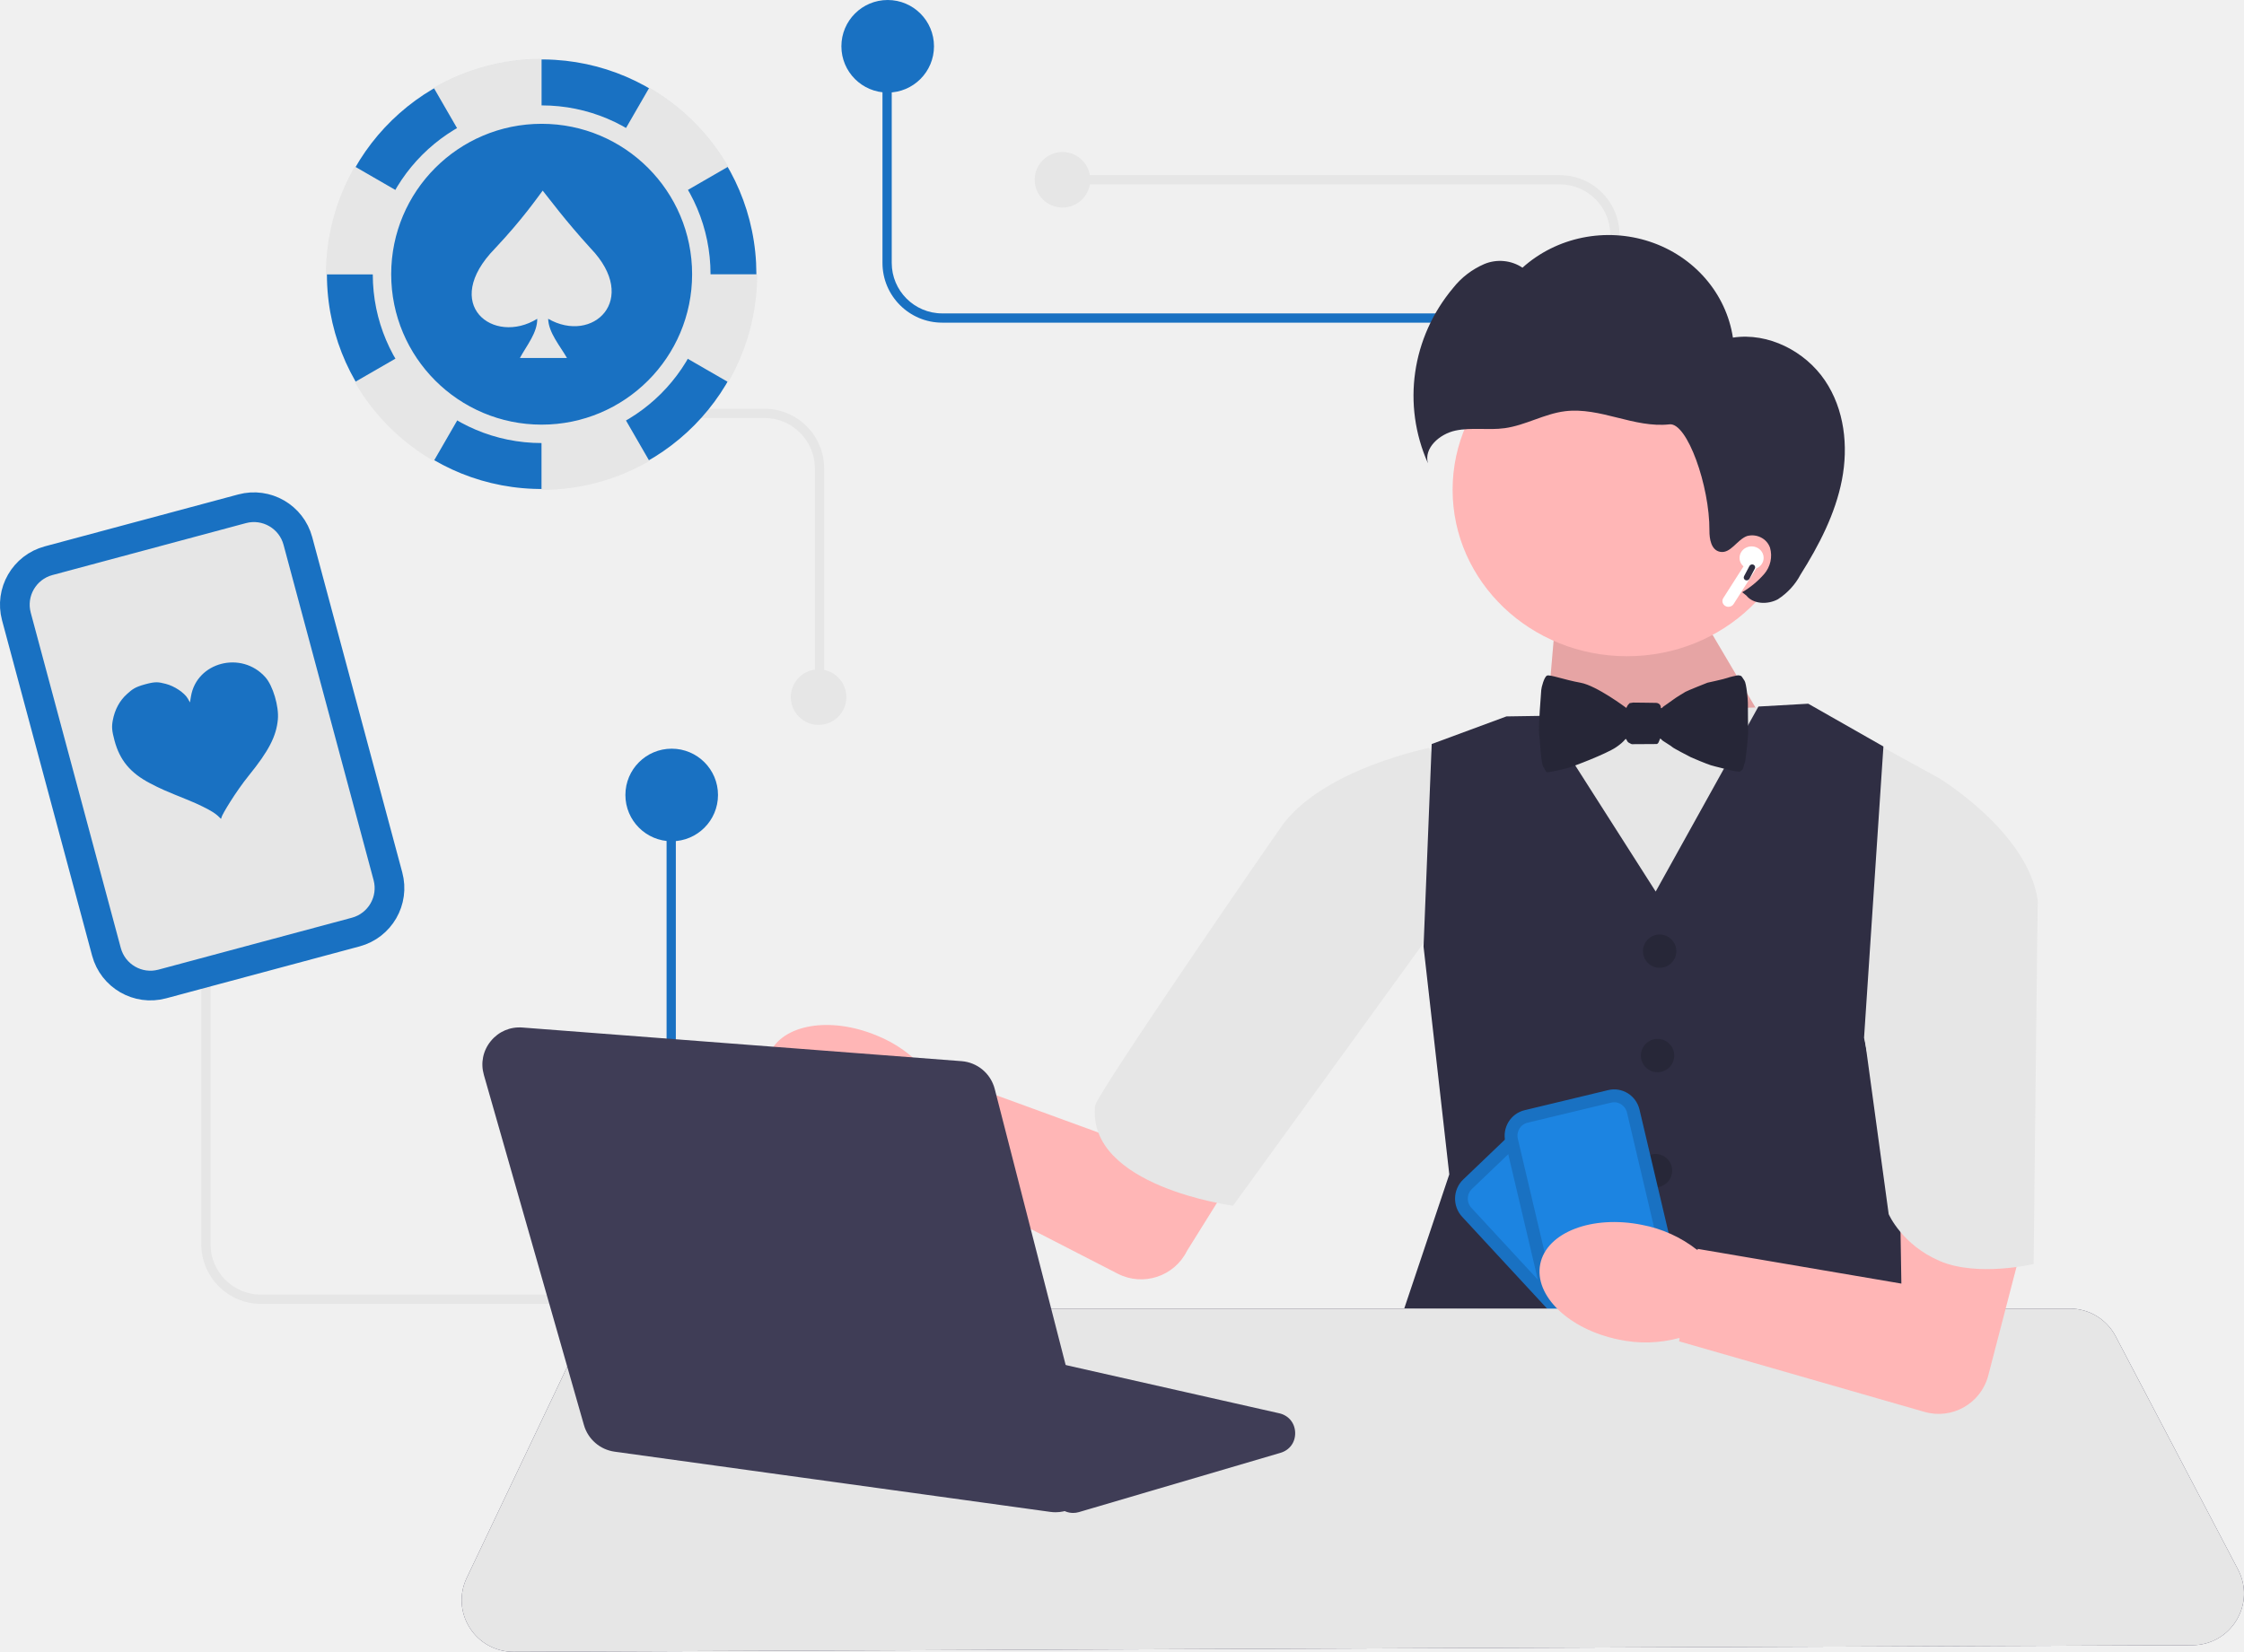
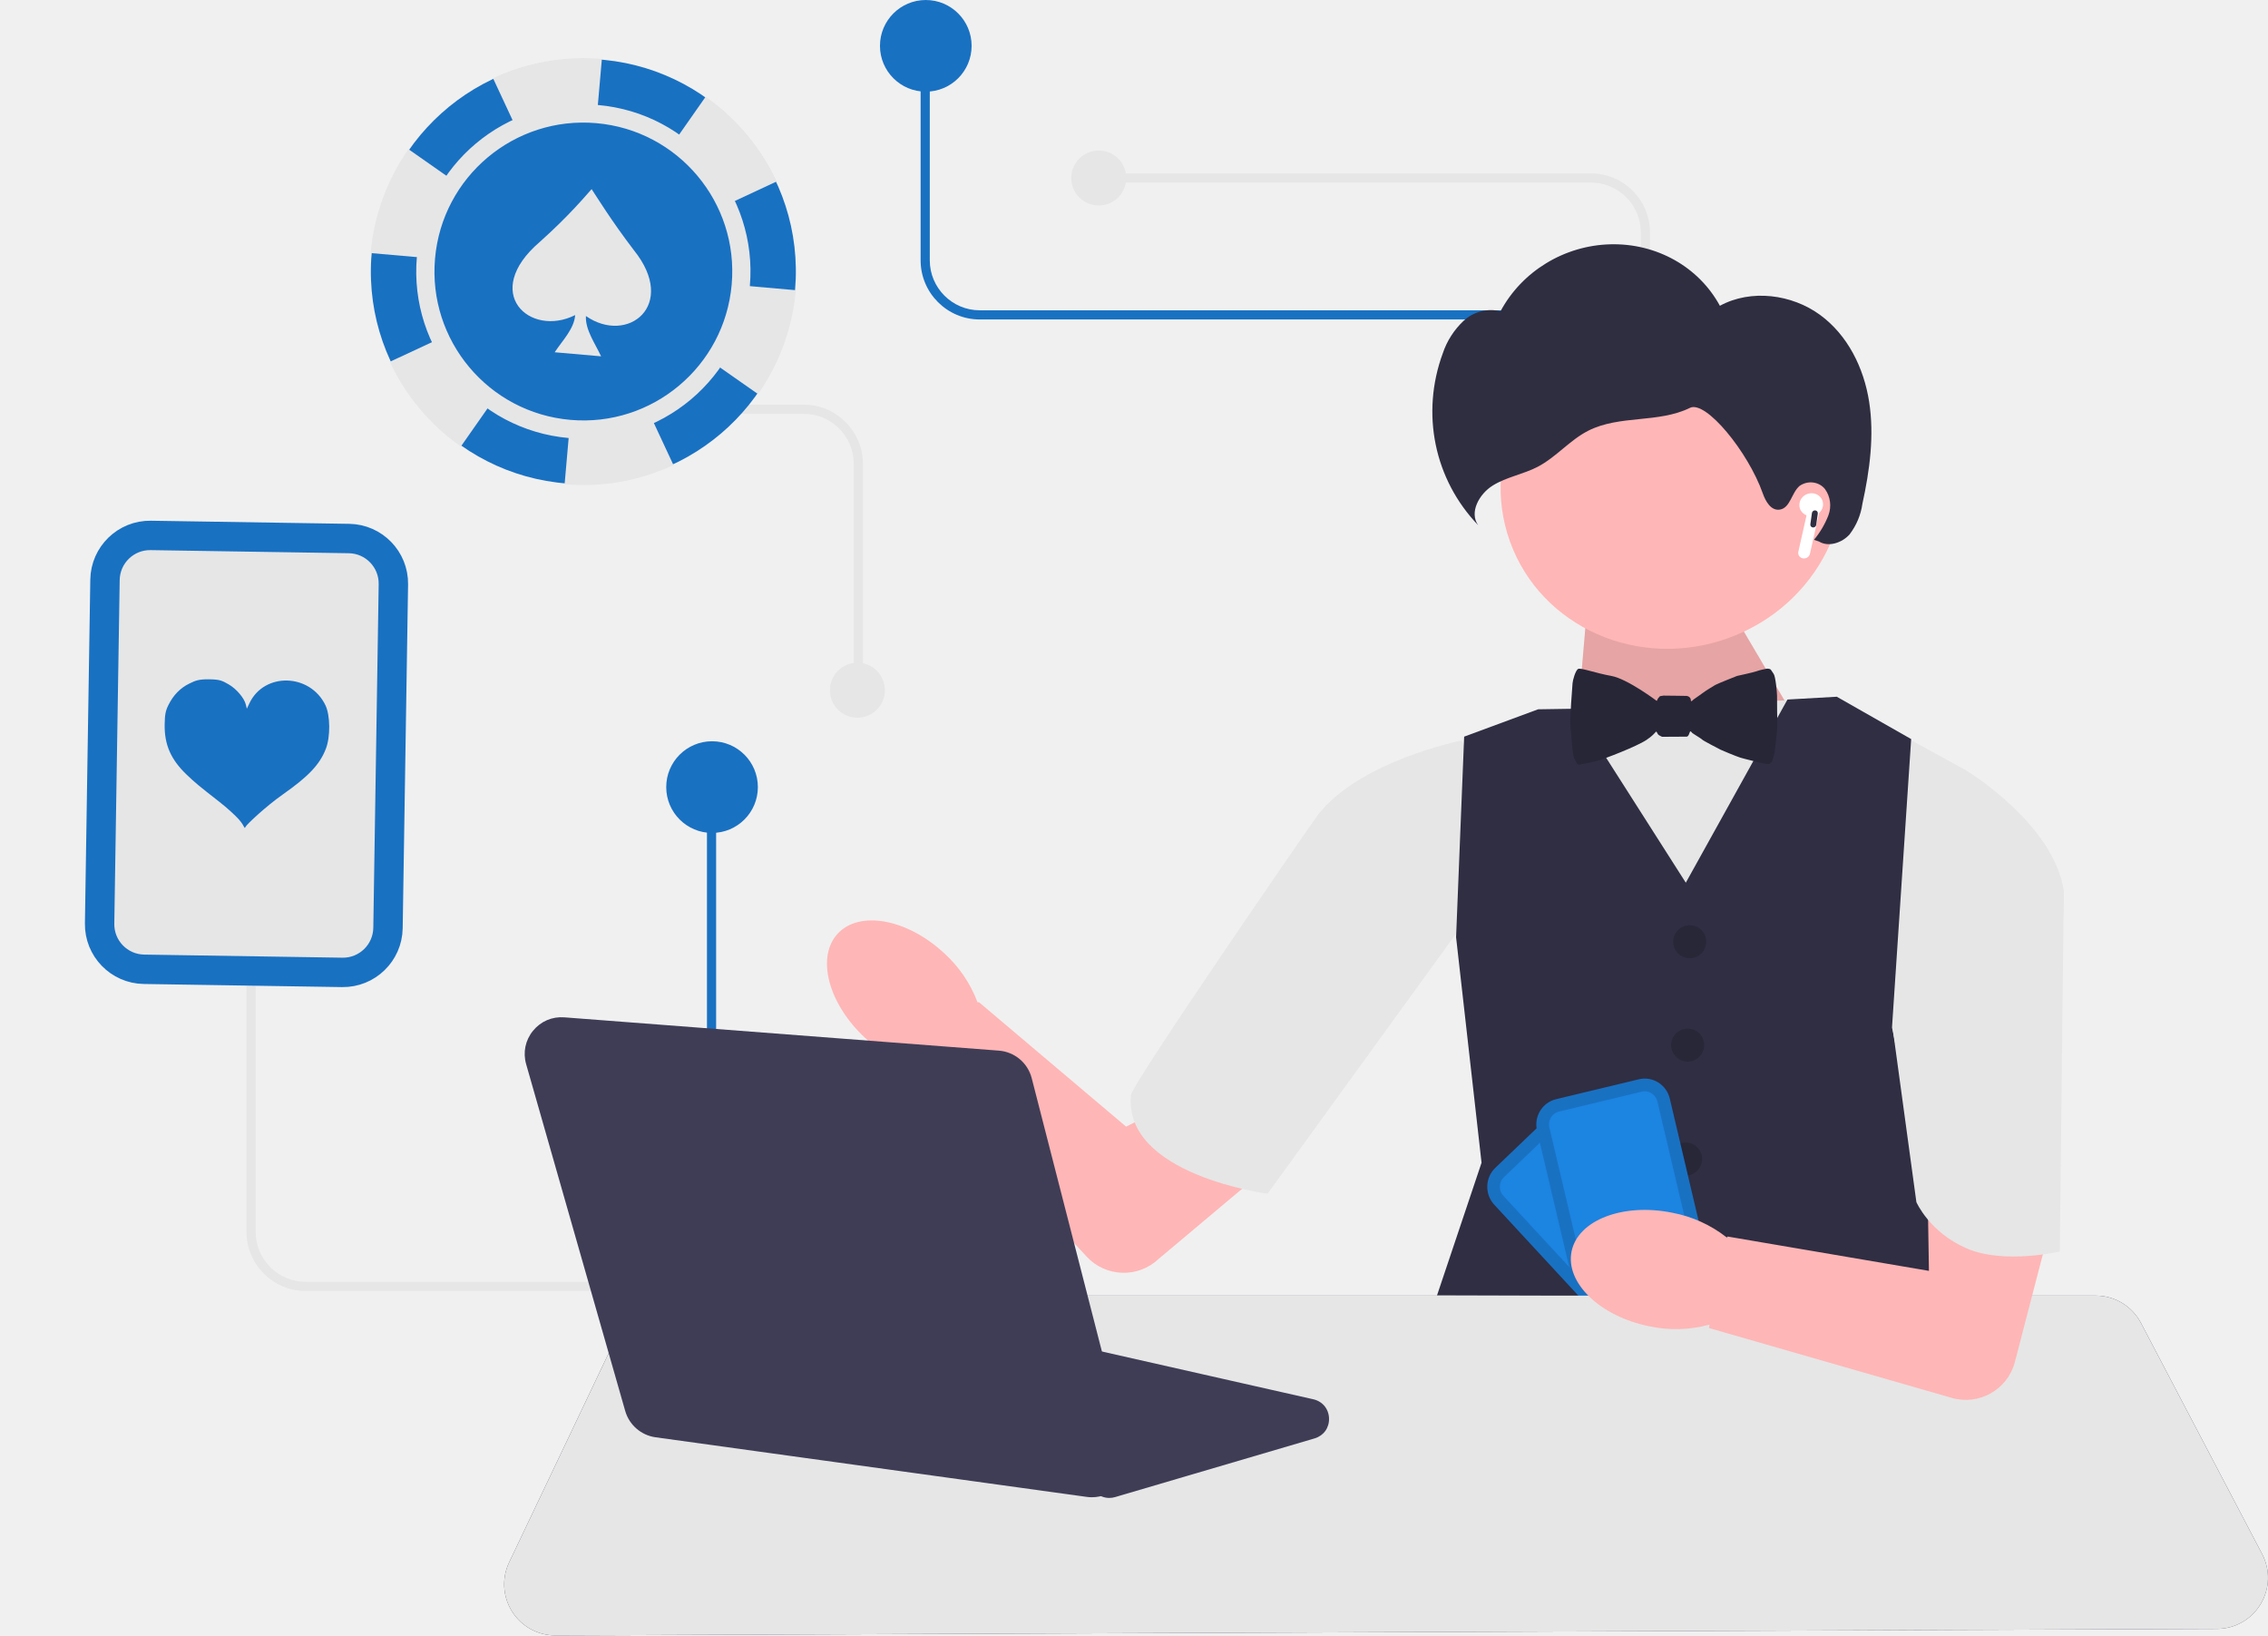
- <svg xmlns="http://www.w3.org/2000/svg" viewBox="0 0 1077.045 793.039" version="1.1" id="svg15" xml:space="preserve" width="1077.045" height="793.039">
-   <defs id="defs15" />
-   <g id="g27" transform="matrix(0.690028,0,0,0.690028,348.4277,176.2306)">
-     <g id="g26" transform="matrix(-3.220498,0,0,3.220498,6551.484,-1093.205)">
-       <path d="m 1987.594,329.858 h -123.22 v -2 h 123.22 c 6.013,0 10.905,-4.893 10.905,-10.906 V 270.149 h 2 v 46.803 c 0,7.116 -5.789,12.906 -12.905,12.906 z" fill="#6c63ff" id="path19-8" style="fill:#1971c2;fill-opacity:1" />
-       <path d="m 1854.213,297.984 h 104.658 l -0.113,2 h -104.545 c -6.013,0 -10.905,4.893 -10.905,10.906 v 46.803 h -2 v -46.803 c 0,-7.116 5.789,-12.906 12.905,-12.906 z" fill="#6c63ff" id="path19-8-7" style="fill:#e6e6e6;fill-opacity:1" />
-       <path d="m 2134.723,541.853 h -66.156 l 0.113,-2 h 66.044 c 6.013,0 10.905,-4.893 10.905,-10.906 v -60.644 h 2 v 60.644 c 0,7.116 -5.789,12.906 -12.905,12.906 z" fill="#6c63ff" id="path19-8-7-0" style="fill:#e6e6e6;fill-opacity:1;stroke-width:1.675;stroke-dasharray:none" />
-       <rect x="433.244" y="-2047.13" width="157.436" height="2" fill="#6c63ff" id="rect19" style="fill:#1971c2;fill-opacity:1" transform="rotate(90)" />
-       <circle cx="1999.373" cy="270.149" r="10" fill="#6c63ff" id="circle38" style="fill:#1971c2;fill-opacity:1" />
-       <circle cx="2046.023" cy="431.899" r="10" fill="#6c63ff" id="circle39" style="fill:#1971c2;fill-opacity:1" />
-       <circle cx="1961.623" cy="298.989" r="6" fill="#e6e6e6" id="circle46" />
-       <g id="g45" transform="translate(-60.97461,-24.74994)">
-         <circle cx="435.509" cy="-2075.274" r="6" fill="#e6e6e6" id="circle44" transform="rotate(90)" />
-         <path d="m 2074.069,386.11 v 49.53 l 2,-0.113 v -49.418 c 0,-6.013 4.893,-10.905 10.906,-10.905 h 46.803 v -2 h -46.803 c -7.116,0 -12.906,5.789 -12.906,12.905 z" fill="#6c63ff" id="path44" style="fill:#e6e6e6;fill-opacity:1" />
+ <svg xmlns="http://www.w3.org/2000/svg" id="hero-main" viewBox="0 0 1100 793.039" shape-rendering="geometricPrecision" text-rendering="geometricPrecision" style="background-color:#121315">
+   <g id="hero-main-u-g27" transform="matrix(.690028 0 0 0.690028 371.383 176.231)">
+     <g id="hero-main-u-g26" transform="matrix(-3.2205 0 0 3.2205 6551.48-1093.2)">
+       <path id="hero-main-u-path19-8" d="M1987.594,329.858h-123.22v-2h123.22c6.013,0,10.905-4.893,10.905-10.906v-46.803h2v46.803c0,7.116-5.789,12.906-12.905,12.906Z" fill="#1971c2" />
+       <path id="hero-main-u-path19-8-7" d="M1854.213,297.984h104.658l-.113,2h-104.545c-6.013,0-10.905,4.893-10.905,10.906v46.803h-2v-46.803c0-7.116,5.789-12.906,12.905-12.906Z" fill="#e6e6e6" />
+       <path id="hero-main-u-path19-8-7-0" d="M2134.723,541.853h-66.156l.113-2h66.044c6.013,0,10.905-4.893,10.905-10.906v-60.644h2v60.644c0,7.116-5.789,12.906-12.905,12.906Z" fill="#e6e6e6" stroke-width="1.675" />
+       <rect id="hero-main-u-rect19" width="157.436" height="2" rx="0" ry="0" transform="matrix(0 1-1 0 2047.13 433.244)" fill="#1971c2" />
+       <circle id="hero-main-u-circle38" r="10" transform="translate(1999.37 270.149)" fill="#1971c2" />
+       <circle id="hero-main-u-circle39" r="10" transform="translate(2046.02 431.899)" fill="#1971c2" />
+       <circle id="hero-main-u-circle46" r="6" transform="translate(1961.62 298.989)" fill="#e6e6e6" />
+       <g id="hero-main-u-g45" transform="translate(-60.9746-24.7499)">
+         <circle id="hero-main-u-circle44" r="6" transform="matrix(0 1-1 0 2075.27 435.509)" fill="#e6e6e6" />
+         <path id="hero-main-u-path44" d="M2074.069,386.11v49.53l2-.113v-49.418c0-6.013,4.893-10.905,10.906-10.905h46.803v-2h-46.803c-7.116,0-12.906,5.789-12.906,12.905Z" fill="#e6e6e6" />
      </g>
    </g>
  </g>
-   <g id="g20" transform="matrix(0.8801604,0,0,1,289.0377,111.5334)">
-     <polygon points="510.787,278.133 519.291,191.274 597.787,181.755 644.299,251.133 " fill="#ffb6b6" id="polygon1" style="display:inline" />
-     <polygon points="597.787,181.755 644.299,251.133 510.787,278.133 519.291,191.274 " opacity="0.1" id="polygon2" style="display:inline" />
+   <g id="hero-main-u-g20" transform="matrix(.88016 0 0 1 311.993 111.5329)">
+     <polygon id="hero-main-u-polygon1" points="510.787,278.133 519.291,191.274 597.787,181.755 644.299,251.133" fill="#ffb6b6" />
+     <polygon id="hero-main-u-polygon2" points="597.787,181.755 644.299,251.133 510.787,278.133 519.291,191.274" opacity="0.1" />
  </g>
-   <path style="fill:#e6e6e6;fill-opacity:1;stroke:none;stroke-width:2.5" d="m 930.356,373.416 -37.118,-20.391 -35.623,-13.952 -23.602,0.897 -94.791,3.905 c 0,0 -54.897,18.345 -54.584,18.595 0.312,0.25 -0.261,99.891 -0.261,99.891 l 15.203,100.409 -19.092,65.761 200.111,2.475 V 498.424 l 47.73,-65.761 z" id="path20" />
-   <g id="g1" transform="matrix(0.7492049,0,0,0.7492049,97.86727,-73.36449)">
-     <path style="fill:#1971c2;fill-opacity:1;stroke-width:2.495" id="path1" d="M 353.944,273.65 A 137.57,137.636 0 0 1 218.2,411.274 137.57,137.636 0 0 1 78.854,277.303 137.57,137.636 0 0 1 210.899,136.124 137.57,137.636 0 0 1 353.75,266.347" />
-     <g id="g30" transform="matrix(1.002566,0,0,1.002566,-0.5549604,-0.7023122)">
-       <path style="fill:#e6e6e6;fill-opacity:1;stroke-width:2.5" id="path24" d="m 266.708,-324.213 a 137.886,137.886 0 0 1 -18.473,68.943 l -119.413,-68.943 z" transform="rotate(120)" />
-       <path style="fill:#e6e6e6;fill-opacity:1;stroke-width:2.5" id="path25" d="M 483.008,-50.481 A 137.886,137.886 0 0 1 464.535,18.461 L 345.122,-50.481 Z" transform="rotate(60)" />
-       <path style="fill:#e6e6e6;fill-opacity:1;stroke-width:2.5" id="path26" d="m 354.1,273.705 a 137.886,137.886 0 0 1 -18.473,68.943 L 216.214,273.705 Z" />
-       <path style="fill:#e6e6e6;fill-opacity:1;stroke-width:2.5" id="path27" d="M 8.892,324.161 A 137.886,137.886 0 0 1 -9.582,393.104 L -128.994,324.161 Z" transform="rotate(-60)" />
-       <path style="fill:#e6e6e6;fill-opacity:1;stroke-width:2.5" id="path28" d="m -207.408,50.43 a 137.886,137.886 0 0 1 -18.473,68.943 L -345.294,50.43 Z" transform="rotate(-120)" />
-       <path style="fill:#e6e6e6;fill-opacity:1;stroke-width:2.5" id="path29" d="m -78.5,-273.757 a 137.886,137.886 0 0 1 -18.473,68.943 l -119.413,-68.943 z" transform="scale(-1)" />
+   <path id="hero-main-u-path20" d="M930.356,373.416l-37.118-20.391-35.623-13.952-23.602.897-94.791,3.905c0,0-54.897,18.345-54.584,18.595s-.261,99.891-.261,99.891l15.203,100.409-19.092,65.761l200.111,2.475v-132.583l47.73-65.761l2.028-59.247Z" transform="translate(22.95496-.00005)" fill="#e6e6e6" stroke-width="2.5" />
+   <g id="hero-main-u-poker-chip" transform="matrix(.746354 0.065298-.065298 0.746354 139.313-86.70806)">
+     <path id="hero-main-u-path1" d="M353.944,273.65c0,75.302-60.485,136.624-135.744,137.624s-137.349-58.696-139.347-133.971s56.839-138.182,132.045-141.179s138.858,55.028,142.852,130.224" fill="#1971c2" stroke-width="2.495" />
+     <g id="hero-main-u-g30" transform="matrix(1.00257 0 0 1.00257-.55496-.702312)">
+       <path id="hero-main-u-path24" d="M266.708,-324.213c0,24.204-6.371,47.982-18.473,68.943l-119.413-68.943h137.886Z" transform="matrix(-.5 0.866025-.866025-.5-.000001 0)" fill="#e6e6e6" stroke-width="2.5" />
+       <path id="hero-main-u-path242" d="M483.008,-50.481c0,24.204-6.371,47.982-18.473,68.943L345.122,-50.481h137.886Z" transform="matrix(.5 0.866025-.866025 0.5 0 0)" fill="#e6e6e6" stroke-width="2.5" />
+       <path id="hero-main-u-path243" d="M354.1,273.705c0,24.204-6.371,47.982-18.473,68.943L216.214,273.705h137.886Z" fill="#e6e6e6" stroke-width="2.5" />
+       <path id="hero-main-u-path244" d="M8.892,324.161c0,24.204-6.371,47.982-18.473,68.943L-128.994,324.161h137.886Z" transform="matrix(.5-.866025 0.866025 0.5-.000001 0.000001)" fill="#e6e6e6" stroke-width="2.5" />
+       <path id="hero-main-u-path245" d="M-207.408,50.43c0,24.204-6.371,47.982-18.473,68.943L-345.294,50.43h137.886Z" transform="matrix(-.5-.866025 0.866025-.5 0 0)" fill="#e6e6e6" stroke-width="2.5" />
+       <path id="hero-main-u-path246" d="M-78.5,-273.757c-0,24.204-6.371,47.982-18.473,68.943l-119.413-68.943h137.886Z" transform="matrix(-1 0 0-1 0 0)" fill="#e6e6e6" stroke-width="2.5" />
    </g>
-     <path style="fill:#1971c2;fill-opacity:1;stroke-width:1.125" id="path30" transform="matrix(2.222234,0,0,2.222234,4950.673,-469.3306)" d="m -2083.171,334.34 a 47.252,47.252 0 0 1 -46.625,47.248 47.252,47.252 0 0 1 -47.863,-45.994 47.252,47.252 0 0 1 45.355,-48.469 47.252,47.252 0 0 1 49.066,44.707" />
-     <g id="g42" transform="matrix(0.5964183,-0.3443423,0.3443423,0.5964183,-6.96261,184.9541)" style="display:none">
-       <path style="fill:#e6e6e6;fill-opacity:1;stroke-width:2.5" id="path31" d="m 266.708,-324.213 a 137.886,137.886 0 0 1 -18.473,68.943 l -119.413,-68.943 z" transform="rotate(120)" />
-       <path style="fill:#e6e6e6;fill-opacity:1;stroke-width:2.5" id="path38" d="m 483.008,-50.481 a 137.886,137.886 0 0 1 -18.473,68.943 l -119.413,-68.943 z" transform="rotate(60)" />
-       <path style="fill:#e6e6e6;fill-opacity:1;stroke-width:2.5" id="path39" d="m 354.1,273.705 a 137.886,137.886 0 0 1 -18.473,68.943 L 216.214,273.705 Z" />
-       <path style="fill:#e6e6e6;fill-opacity:1;stroke-width:2.5" id="path40" d="M 8.892,324.161 A 137.886,137.886 0 0 1 -9.582,393.104 L -128.994,324.161 Z" transform="rotate(-60)" />
-       <path style="fill:#e6e6e6;fill-opacity:1;stroke-width:2.5" id="path41" d="m -207.408,50.43 a 137.886,137.886 0 0 1 -18.473,68.943 L -345.294,50.43 Z" transform="rotate(-120)" />
-       <path style="fill:#e6e6e6;fill-opacity:1;stroke-width:2.5" id="path42" d="m -78.5,-273.757 a 137.886,137.886 0 0 1 -18.473,68.943 l -119.413,-68.943 z" transform="scale(-1)" />
+     <path id="hero-main-u-path30" d="M-2083.171,334.34c0,25.852-20.775,46.905-46.625,47.248s-47.176-20.151-47.863-45.994s19.523-47.44,45.355-48.469s47.695,18.892,49.066,44.707" transform="matrix(2.22223 0 0 2.22223 4950.67-469.331)" fill="#1971c2" stroke-width="1.125" />
+     <circle id="hero-main-u-path302" r="102.29" transform="translate(216.375 273.651)" fill="#1971c2" fill-opacity="0" stroke="#e6e6e6" stroke-width="11.8" />
+     <path id="hero-main-u-path1-4" d="M186.575,257.051c-35.333,36.098-.968,62.389,26.968,45.154.152,8.891-6.819,17.191-11.107,25.128h30.163c-4.416-7.714-11.79-16.211-12.059-25.128c28.522,16.385,58.854-12.188,27.207-45.154-16.502-18.105-26.818-32.192-30.705-36.981-3.546,4.669-12.993,18.398-30.467,36.981h.001Z" fill="#e6e6e6" fill-rule="evenodd" stroke-width="0.33" />
+   </g>
+   <path id="hero-main-u-path4" d="M225.453,781.519c-4.597-7.247-5.14-16.201-1.452-23.951l54.807-115.156c4.09-8.594,12.884-14.147,22.402-14.147h692.254c9.253,0,17.672,5.09,21.969,13.285l58.746,111.982c4.061,7.741,3.793,16.832-.715,24.321-4.508,7.488-12.417,11.979-21.157,12.014l-805.807,3.172h-.101c-8.542,0-16.368-4.301-20.946-11.52Zm75.756-150.65c-8.519,0-16.389,4.971-20.05,12.662L226.353,758.687c-3.301,6.936-2.816,14.95,1.299,21.437c4.098,6.461,11.101,10.31,18.748,10.31h.09l805.807-3.172c7.823-.03,14.902-4.051,18.936-10.753c4.035-6.702,4.274-14.84.64-21.767l-58.745-111.984c-3.847-7.333-11.382-11.889-19.664-11.889h-692.254Z" transform="translate(22.95496-.00005)" fill="#3f3d56" />
+   <path id="hero-main-u-left" d="M420.818,497.166c9.045,3.622,17.092,9.358,23.466,16.728l.406.175.169-.405l87.947,32.122l23.499-25.139l44.817,25.139-31.379,54.726c-6.092,12.336-21.117,17.278-33.342,10.966l-108.966-56.025.569-1.365-.382-.188c-9.724.668-19.466-1.003-28.412-4.872-22.508-9.371-35.918-28.581-29.952-42.904c5.966-14.324,29.046-18.335,51.561-8.958Z" transform="matrix(.938773 0.344537-.344537 0.938773 234.0279-149.6191)" fill="#ffb6b6" />
+   <path id="hero-main-u-right-shirt" d="M851.362,395.416l79-22c0,0,42.654,25.593,47.654,58.593.297,1.962-1.451,43.381-3.491,84.904s-4.616,83.073-5.245,85.526c-47.836,186.515-117.962-44.822-117.962-44.822l.044-162.201Z" transform="translate(22.95496-.00005)" fill="#e6e6e6" />
+   <path id="hero-main-u-left-shirt" d="M713.01,411.667l-27.102-52.585c0,0-49.425,9.783-69.784,36.23-2.545,3.306-89.963,130.089-90.527,135.622-3.942,38.731,66.223,47.93,66.223,47.93L713.01,411.667Z" transform="translate(22.95496-.00005)" fill="#e6e6e6" />
+   <path id="hero-main-u-vest" d="M723.038,343.952l-35.866,13.26-3.914,97.272l12.35,109.34-21.599,64.338l247.615.707-26.941-130.621l9.296-139.86-36.074-20.532-23.915,1.356-49.314,88.827-53.799-84.362-17.839.275Z" transform="translate(22.95496-.00005)" fill="#2f2e43" stroke-width="2.5" />
+   <g id="hero-main-u-buttons" transform="translate(-58.58264-108.781)">
+     <circle id="hero-main-u-path19_" r="8" transform="translate(878.113 565.439)" fill="#272738" stroke-width="2.5" />
+     <circle id="hero-main-u-path19-6" r="8" transform="translate(877.113 615.564)" fill="#272738" stroke-width="2.5" />
+     <circle id="hero-main-u-path19-6-0" r="8" transform="translate(876.113 670.814)" fill="#272738" stroke-width="2.5" />
+   </g>
+   <rect id="hero-main-u-hand-card" width="60.435" height="91.349" rx="9.445" ry="9.491" transform="matrix(.722493-.691378 0.679026 0.734114 720.5155 575.0831)" fill="#1c84e1" stroke="#1971c2" stroke-width="6.173" />
+   <rect id="hero-main-u-hand-card2" width="60.062" height="91.903" rx="9.387" ry="9.549" transform="matrix(.972299-.233739 0.229522 0.973303 746.2799 538.2146)" fill="#1c84e1" stroke="#1971c2" stroke-width="6.173" />
+   <path id="hero-main-u-table" d="M225.453,781.519c-4.597-7.247-5.14-16.201-1.452-23.951l54.807-115.156c4.09-8.594,12.884-14.147,22.402-14.147h692.254c9.253,0,17.672,5.09,21.969,13.285l58.746,111.982c4.061,7.741,3.793,16.832-.715,24.321-4.508,7.488-12.417,11.979-21.157,12.014l-805.807,3.172h-.101c-8.542,0-16.368-4.301-20.946-11.52Z" transform="translate(22.95496-.00005)" fill="#e6e6e6" />
+   <path id="hero-main-u-right" d="M788.12,588.073c9.576,1.803,18.58,5.872,26.26,11.869l.432.093.087-.43l97.697,16.653-.58-35.363c11.622,12.88,42.151,29.556,56.544,24.622l-14.326,55.116c-3.589,13.282-17.372,21.039-30.588,17.214l-117.751-33.87.294-1.449-.412-.111c-9.411,2.538-19.292,2.785-28.818.72-23.897-4.836-40.772-21.086-37.692-36.294c3.08-15.208,24.947-23.612,48.851-18.771Z" transform="translate(22.95496-.00005)" fill="#ffb6b6" />
+   <g id="hero-main-u-laptop" transform="translate(244.53 111.2829)">
+     <path id="hero-main-u-path11_" d="M287.122,612.722l-8.19-7.02h-0c-1.219-1.046-2.702-1.738-4.287-2.003L92.162,573.285c-4.165-.694-7.242-3.702-8.03-7.851-.788-4.148.972-8.075,4.593-10.248l65.102-39.061c2.176-1.306,4.736-1.717,7.213-1.157l231.374,52.273c4.498,1.016,7.5,4.65,7.647,9.26s-2.616,8.429-7.041,9.73l-96.741,28.453c-.918.271-1.854.402-2.782.402-2.309,0-4.569-.817-6.375-2.366Z" fill="#3f3d56" />
+     <path id="hero-main-u-path14_" d="M282.602,614.588L73.421,585.676c-7.001-.967-12.779-5.983-14.722-12.779L10.656,404.744c-1.628-5.699-.413-11.601,3.334-16.192s9.283-6.965,15.195-6.514l210.75,16.146c7.625.584,14.025,5.953,15.928,13.359l46.474,180.918c1.483,5.773,0,11.876-3.968,16.324-3.417,3.831-8.261,5.971-13.312,5.971-.814,0-1.635-.056-2.456-.169Z" fill="#3f3d56" />
+   </g>
+   <g id="hero-main-s-g1" transform="matrix(.940756-.339085 0.339085 0.940756-24.86193 285.6058)">
+     <ellipse id="hero-main-u-circle16-0" rx="83.72" ry="79.924" transform="matrix(-1 0 0 1 803.876 235.1389)" fill="#ffb6b6" stroke-width="2.825" />
+     <path id="hero-main-u-path17-2" d="M875.883,182.623c-9.401-13.884-27.042-23.138-44.144-20.537-3.245-21.239-18.6-38.989-39.833-46.045s-44.815-2.246-61.173,12.478c-5.368-3.608-12.321-4.272-18.332-1.751-5.886,2.555-11.007,6.479-14.893,11.412-19.995,23.804-24.659,56.175-12.138,84.249-2.09-7.254,5.525-14.078,13.218-15.706c7.693-1.628,15.764-.088,23.565-1.148c10-1.358,18.988-6.896,29.004-8.142c8.417-1.047,16.882,1.013,25.09,3.078c8.208,2.065,16.651,4.171,25.08,3.215c8.43-.956,19.288,29.541,19.142,51.021-.029,4.071.851,9.297,5.018,10.16c5.132,1.064,8.105-5.698,12.99-7.54c4.679-1.28,9.579,1.208,11.084,5.627c1.249,4.385.201,9.077-2.813,12.595-3.002,3.437-6.566,6.389-10.555,8.741l2.012,1.597c3.346,4.22,10.287,4.403,15.11,1.792c4.612-2.982,8.347-7.042,10.849-11.793c8.923-14.168,16.75-29.264,19.899-45.52c3.149-16.256,1.222-33.898-8.178-47.782Z" transform="translate(22.95496-.00005)" fill="#2f2e41" stroke-width="2.825" />
+     <path id="hero-main-u-path27-1" d="M846.48,267.534c-.145-2.491-2.021-4.579-4.577-5.095s-5.158.668-6.347,2.889-.67,4.928,1.266,6.603l-9.72,15.248c-.822,1.302-.387,2.993.973,3.783s3.134.382,3.967-.913l10.929-17.145c2.238-.905,3.642-3.053,3.509-5.37Z" transform="translate(22.95496-.00005)" fill="#fff" stroke-width="2.825" />
+     <rect id="hero-main-u-rect27-5" width="2.865" height="8.363" rx="1.433" ry="1.433" transform="matrix(.901007 0.433804 0.467112-.884198 859.3816 277.8897)" fill="#2f2e41" stroke-width="2.826" />
+   </g>
+   <path id="hero-main-u-path18_" d="M978.005,432.173l-1.938,174.697c0,0-26.843,6.35-45.027-1.443s-24.534-22.514-24.534-22.514l-11.545-84.57l83.044-66.17Z" transform="translate(22.95496-.00005)" fill="#e6e6e6" stroke-width="2.5" />
+   <path id="hero-main-u-path21" d="M780.586,339.883c0,0-14.249-10.718-22.009-12.11s-14.743-4.037-16.083-3.41-2.681,5.637-2.751,6.96-1.481,17.956-.988,21.227.776,13.85,2.046,15.729.988,2.714,2.61,2.436s5.15-.974,8.394-1.809s19.117-6.96,23.772-10.091s4.444-4.524,4.938-3.897.423,1.183,1.27,1.67s1.411.696,1.411.696s11.498-.07,11.921-.07.847-.557.988-.905.705-1.74.705-1.74.776.418.847.696s4.726,2.993,5.008,3.41s7.901,4.385,8.888,4.872s7.548,3.201,9.523,3.828s8.042,2.018,9.17,2.366s4.091.766,4.585.766s1.693-1.253,1.693-1.253s1.058-3.619,1.199-4.106s1.411-12.11,1.34-13.293-.141-12.875-.141-14.476-.705-9.256-1.622-10.579-1.34-2.227-1.834-2.366-1.129-.278-1.764-.139-3.174.626-4.656,1.183-9.523,2.297-9.523,2.297-9.523,3.758-10.581,4.385-4.515,2.714-5.784,3.689-4.374,3.062-4.726,3.341-.917,1.044-1.199.766.141-.835-.564-1.67-1.693-.835-1.975-.835-3.809-.07-4.585-.07-6.208-.07-6.208-.07l-1.764.278-.917,1.044-.635,1.253Z" transform="translate(22.95496-.00005)" fill="#262637" stroke-width="0.495" />
+   <g id="hero-main-u-card_reset" transform="matrix(.999863 0.01658-.01658 0.999863 17.70897 251.0352)">
+     <g id="hero-main-u-card" transform="matrix(.862761-.142828 0.142828 0.862761-122.9896-159.7468)">
+       <rect id="hero-main-u-rect22" width="159.961" height="240.608" rx="25" ry="25" transform="matrix(.986721 0.162423-.162423 0.986721 145.4847 218.166)" fill="#e6e6e6" stroke="#1971c2" stroke-width="16.3" />
+       <path id="hero-main-u-path2417_" d="M297.297,550.868c-13.775-15.436-48.171-45.53-76.435-66.874-83.744-63.242-95.142-72.394-129.144-103.703C29.035,322.571,2.414,264.581,2.505,185.951c.045-38.384,2.661-53.172,13.41-75.797C34.151,71.768,61.015,43.245,95.36,25.799C119.685,13.444,131.683,7.954,172.304,7.73c42.493-.235,51.439,4.72,76.435,18.452c30.425,16.714,61.74,52.436,68.213,77.811l3.998,15.672l9.86-21.585c55.716-121.973,233.598-120.148,295.502,3.032c19.638,39.076,21.794,122.513,4.38,169.513-22.715,61.309-65.38,108.051-164.006,179.677-64.681,46.974-137.885,118.046-142.981,128.028-5.915,11.588-.282,1.816-26.408-27.461Z" transform="matrix(.140728 0.023236-.023236 0.140728 166.34 300.803)" fill="#1971c2" />
    </g>
-     <circle style="display:inline;fill:#1971c2;fill-opacity:0;stroke:#e6e6e6;stroke-width:11.8;stroke-dasharray:none;stroke-opacity:1" id="path43" cx="216.375" cy="273.651" r="102.29" />
-     <path d="m 186.575,257.051 c -35.333,36.098 -0.968,62.389 26.968,45.154 0.152,8.891 -6.819,17.191 -11.107,25.128 h 30.163 c -4.416,-7.714 -11.79,-16.211 -12.059,-25.128 28.522,16.385 58.854,-12.188 27.207,-45.154 -16.502,-18.105 -26.818,-32.192 -30.705,-36.981 -3.546,4.669 -12.993,18.398 -30.467,36.981 z" fill-rule="evenodd" stroke="#000000" stroke-width="0.248pt" id="path1-4" style="fill:#e6e6e6;fill-opacity:1;stroke:none" />
-   </g>
-   <polygon points="448.787,252.133 500.787,233.133 644.787,227.133 708.787,262.133 705.787,487.133 772.787,614.133 434.787,550.133 460.787,454.133 " fill="#6c63ff" id="polygon3" style="display:none;fill:#e6e6e6" transform="translate(221.5752,111.2834)" />
-   <path d="m 225.453,781.519 c -4.597,-7.247 -5.14,-16.201 -1.452,-23.951 l 54.807,-115.156 c 4.09,-8.594 12.884,-14.147 22.402,-14.147 h 692.254 c 9.253,0 17.672,5.09 21.969,13.285 l 58.746,111.982 c 4.061,7.741 3.793,16.832 -0.715,24.321 -4.508,7.488 -12.417,11.979 -21.157,12.014 l -805.807,3.172 h -0.101 c -8.542,0 -16.368,-4.301 -20.946,-11.52 z m 75.756,-150.65 c -8.519,0 -16.389,4.971 -20.05,12.662 l -54.807,115.156 c -3.301,6.936 -2.816,14.95 1.299,21.437 4.098,6.461 11.101,10.31 18.748,10.31 h 0.09 l 805.807,-3.172 c 7.823,-0.03 14.902,-4.051 18.936,-10.753 4.035,-6.702 4.274,-14.84 0.64,-21.767 l -58.745,-111.984 c -3.847,-7.333 -11.382,-11.889 -19.664,-11.889 h -692.254 z" fill="#3f3d56" id="path4" />
-   <path d="m 420.818,497.166 c 9.045,3.622 17.092,9.358 23.466,16.728 l 0.406,0.175 0.169,-0.405 87.947,32.122 93.903,-152.042 51.912,32.173 -108.878,174.595 c -6.092,12.336 -21.117,17.278 -33.342,10.966 l -108.966,-56.025 0.569,-1.365 -0.382,-0.188 c -9.724,0.668 -19.466,-1.003 -28.412,-4.872 -22.508,-9.371 -35.918,-28.581 -29.952,-42.904 5.966,-14.324 29.046,-18.335 51.561,-8.958 z" fill="#ffb6b6" id="path12" />
-   <path d="m 851.362,395.416 79,-22 c 0,0 42.654,25.593 47.654,58.593 0.297,1.962 -1.451,43.381 -3.491,84.904 -2.04,41.523 -4.616,83.073 -5.245,85.526 -47.836,186.515 -117.962,-44.822 -117.962,-44.822 z" fill="#6c63ff" id="path10" style="display:inline;fill:#e6e6e6" />
-   <path d="m 713.01,411.667 -27.102,-52.585 c 0,0 -49.425,9.783 -69.784,36.23 -2.545,3.306 -89.963,130.089 -90.527,135.622 -3.942,38.731 66.223,47.93 66.223,47.93 z" fill="#6c63ff" id="path13" style="fill:#e6e6e6" />
-   <path style="display:inline;fill:#2f2e43;fill-opacity:1;stroke:none;stroke-width:2.5" d="m 723.038,343.952 -35.866,13.26 -3.914,97.272 12.35,109.34 -21.599,64.338 247.615,0.707 -26.941,-130.621 9.296,-139.86 -36.074,-20.532 -23.915,1.356 -49.314,88.827 -53.799,-84.362 z" id="path17" />
-   <g id="g46" transform="translate(-81.53757,-108.7806)">
-     <circle style="fill:#272738;fill-opacity:1;stroke:none;stroke-width:2.5" id="path19" cx="878.113" cy="565.439" r="8" />
-     <circle style="fill:#272738;fill-opacity:1;stroke:none;stroke-width:2.5" id="path19-6" cx="877.113" cy="615.564" r="8" />
-     <circle style="fill:#272738;fill-opacity:1;stroke:none;stroke-width:2.5" id="path19-6-0" cx="876.113" cy="670.814" r="8" />
-   </g>
-   <rect style="display:inline;fill:#1c84e1;fill-opacity:1;stroke:#1971c2;stroke-width:6.173;stroke-dasharray:none;stroke-opacity:1" id="rect46" width="60.435" height="91.349" x="121.61" y="897.901" rx="9.445" ry="9.491" transform="matrix(0.7224936,-0.6913777,0.6790258,0.7341144,0,0)" />
-   <rect style="display:inline;fill:#1c84e1;fill-opacity:1;stroke:#1971c2;stroke-width:6.173;stroke-dasharray:none;stroke-opacity:1" id="rect45" width="60.062" height="91.903" x="580.488" y="692.382" rx="9.387" ry="9.549" transform="matrix(0.9722994,-0.2337388,0.2295223,0.9733034,0,0)" />
-   <path d="m 225.453,781.519 c -4.597,-7.247 -5.14,-16.201 -1.452,-23.951 l 54.807,-115.156 c 4.09,-8.594 12.884,-14.147 22.402,-14.147 h 692.254 c 9.253,0 17.672,5.09 21.969,13.285 l 58.746,111.982 c 4.061,7.741 3.793,16.832 -0.715,24.321 -4.508,7.488 -12.417,11.979 -21.157,12.014 l -805.807,3.172 h -0.101 c -8.542,0 -16.368,-4.301 -20.946,-11.52 z" fill="#fff" id="path3" style="fill:#e6e6e6;fill-opacity:1" />
-   <path d="m 788.12,588.073 c 9.576,1.803 18.58,5.872 26.26,11.869 l 0.432,0.093 0.087,-0.43 97.697,16.653 -0.58,-35.363 c 11.622,12.88 42.151,29.556 56.544,24.622 l -14.326,55.116 c -3.589,13.282 -17.372,21.039 -30.588,17.214 l -117.751,-33.87 0.294,-1.449 -0.412,-0.111 c -9.411,2.538 -19.292,2.785 -28.818,0.72 -23.897,-4.836 -40.772,-21.086 -37.692,-36.294 3.08,-15.208 24.947,-23.612 48.851,-18.771 z" fill="#ffb6b6" id="path9" style="display:inline" />
-   <g id="g15" style="display:inline" transform="translate(221.5752,111.2834)">
-     <path d="m 287.122,612.722 -8.19,-7.02 h -4.9e-4 c -1.219,-1.046 -2.702,-1.738 -4.287,-2.003 L 92.162,573.285 c -4.165,-0.694 -7.242,-3.702 -8.03,-7.851 -0.788,-4.148 0.972,-8.075 4.593,-10.248 l 65.102,-39.061 c 2.176,-1.306 4.736,-1.717 7.213,-1.157 l 231.374,52.273 c 4.498,1.016 7.5,4.65 7.647,9.26 0.147,4.609 -2.616,8.429 -7.041,9.73 l -96.741,28.453 c -0.918,0.271 -1.854,0.402 -2.782,0.402 -2.309,0 -4.569,-0.817 -6.375,-2.366 z" fill="#3f3d56" id="path11" />
-     <path d="M 282.602,614.588 73.421,585.676 c -7.001,-0.967 -12.779,-5.983 -14.722,-12.779 L 10.656,404.744 c -1.628,-5.699 -0.413,-11.601 3.334,-16.192 3.747,-4.592 9.283,-6.965 15.195,-6.514 l 210.75,16.146 c 7.625,0.584 14.025,5.953 15.928,13.359 l 46.474,180.918 c 1.483,5.773 0,11.876 -3.968,16.324 -3.417,3.831 -8.261,5.971 -13.312,5.971 -0.814,0 -1.635,-0.056 -2.456,-0.169 z" fill="#3f3d56" id="path14" />
-   </g>
-   <ellipse cx="-780.921" cy="235.139" fill="#ffb8b8" id="circle16-0" transform="scale(-1,1)" style="fill:#ffb6b6;fill-opacity:1;stroke-width:2.825" rx="83.72" ry="79.924" />
-   <path d="m 875.883,182.623 c -9.401,-13.884 -27.042,-23.138 -44.144,-20.537 a 60.283,57.549 0 0 0 -101.006,-33.567 18.745,17.895 0 0 0 -18.332,-1.751 38.652,36.899 0 0 0 -14.893,11.412 86.747,82.814 0 0 0 -12.138,84.249 c -2.09,-7.254 5.525,-14.078 13.218,-15.706 7.693,-1.628 15.764,-0.088 23.565,-1.148 10,-1.358 18.988,-6.896 29.004,-8.142 8.417,-1.047 16.882,1.013 25.09,3.078 8.208,2.065 16.651,4.171 25.08,3.215 8.43,-0.956 19.288,29.541 19.142,51.021 -0.029,4.071 0.851,9.297 5.018,10.16 5.132,1.064 8.105,-5.698 12.99,-7.54 a 9.036,8.627 0 0 1 11.084,5.627 14.732,14.064 0 0 1 -2.813,12.595 43.534,41.56 0 0 1 -10.555,8.741 l 2.012,1.597 c 3.346,4.22 10.287,4.403 15.11,1.792 a 32.612,31.133 0 0 0 10.849,-11.793 c 8.923,-14.168 16.75,-29.264 19.899,-45.52 3.149,-16.256 1.222,-33.898 -8.178,-47.782 z" fill="#2f2e41" id="path17-2" style="stroke-width:2.825" />
-   <path d="m 846.48,267.534 a 5.783,5.521 0 1 0 -9.658,4.397 l -9.72,15.248 a 2.892,2.76 0 0 0 4.94,2.87 l 10.929,-17.145 a 5.767,5.506 0 0 0 3.509,-5.37 z" fill="#ffffff" id="path27-1" style="stroke-width:2.825" />
-   <rect x="869.978" y="112.543" width="2.865" height="8.363" rx="1.433" transform="matrix(0.9010072,0.4338042,0.4671119,-0.8841982,0,0)" fill="#2f2e41" id="rect27-5" style="stroke-width:2.826" />
-   <path style="fill:#e6e6e6;fill-opacity:1;stroke:none;stroke-width:2.5" d="m 978.005,432.173 -1.938,174.697 c 0,0 -26.843,6.35 -45.027,-1.443 -18.184,-7.793 -24.534,-22.514 -24.534,-22.514 l -11.545,-84.57 z" id="path18" />
-   <path style="fill:#262637;fill-opacity:1;stroke:none;stroke-width:0.495" d="m 780.586,339.883 c 0,0 -14.249,-10.718 -22.009,-12.11 -7.76,-1.392 -14.743,-4.037 -16.083,-3.41 -1.34,0.626 -2.681,5.637 -2.751,6.96 -0.071,1.322 -1.481,17.956 -0.988,21.227 0.494,3.271 0.776,13.85 2.046,15.729 1.27,1.879 0.988,2.714 2.61,2.436 1.622,-0.278 5.15,-0.974 8.394,-1.809 3.245,-0.835 19.117,-6.96 23.772,-10.091 4.656,-3.132 4.444,-4.524 4.938,-3.897 0.494,0.626 0.423,1.183 1.27,1.67 0.846,0.487 1.411,0.696 1.411,0.696 0,0 11.498,-0.07 11.921,-0.07 0.423,0 0.847,-0.557 0.988,-0.905 0.141,-0.348 0.705,-1.74 0.705,-1.74 0,0 0.776,0.418 0.847,0.696 0.071,0.278 4.726,2.993 5.008,3.41 0.282,0.418 7.901,4.385 8.888,4.872 0.988,0.487 7.548,3.201 9.523,3.828 1.975,0.626 8.042,2.018 9.17,2.366 1.129,0.348 4.091,0.766 4.585,0.766 0.494,0 1.693,-1.253 1.693,-1.253 0,0 1.058,-3.619 1.199,-4.106 0.141,-0.487 1.411,-12.11 1.34,-13.293 -0.07,-1.183 -0.141,-12.875 -0.141,-14.476 0,-1.601 -0.705,-9.256 -1.622,-10.579 -0.917,-1.322 -1.34,-2.227 -1.834,-2.366 -0.494,-0.139 -1.129,-0.278 -1.764,-0.139 -0.635,0.139 -3.174,0.626 -4.656,1.183 -1.481,0.557 -9.523,2.297 -9.523,2.297 0,0 -9.523,3.758 -10.581,4.385 -1.058,0.626 -4.515,2.714 -5.784,3.689 -1.27,0.974 -4.374,3.062 -4.726,3.341 -0.353,0.278 -0.917,1.044 -1.199,0.766 -0.282,-0.278 0.141,-0.835 -0.564,-1.67 -0.705,-0.835 -1.693,-0.835 -1.975,-0.835 -0.282,0 -3.809,-0.07 -4.585,-0.07 -0.776,0 -6.208,-0.07 -6.208,-0.07 l -1.764,0.278 -0.917,1.044 z" id="path21" />
-   <g id="g3" transform="matrix(0.7965497,-0.3609214,0.3609214,0.7965497,-192.424,153.6019)">
-     <rect style="display:inline;fill:#e6e6e6;fill-opacity:1;stroke:#1971c2;stroke-width:16.3;stroke-dasharray:none;stroke-opacity:1" id="rect22" width="159.961" height="240.608" x="178.988" y="191.638" rx="25" ry="25" transform="rotate(9.347575)" />
-     <path d="M 297.297,550.868 C 283.522,535.432 249.127,505.339 220.863,483.994 137.119,420.752 125.721,411.6 91.719,380.291 29.035,322.571 2.414,264.581 2.505,185.951 2.549,147.567 5.166,132.779 15.915,110.154 34.151,71.768 61.015,43.245 95.36,25.799 119.685,13.444 131.683,7.954 172.304,7.73 c 42.493,-0.235 51.439,4.72 76.435,18.452 30.425,16.714 61.74,52.436 68.213,77.811 l 3.998,15.672 9.86,-21.585 c 55.716,-121.973 233.598,-120.148 295.502,3.032 19.638,39.076 21.794,122.513 4.38,169.513 -22.715,61.309 -65.38,108.051 -164.006,179.677 -64.681,46.974 -137.885,118.046 -142.981,128.028 -5.915,11.588 -0.282,1.816 -26.408,-27.461 z" id="path2417" style="fill:#1971c2;fill-opacity:1;stroke:none;stroke-opacity:1" transform="matrix(0.1407277,0.02323566,-0.02323566,0.1407277,166.3403,300.8025)" />
  </g>
</svg>
